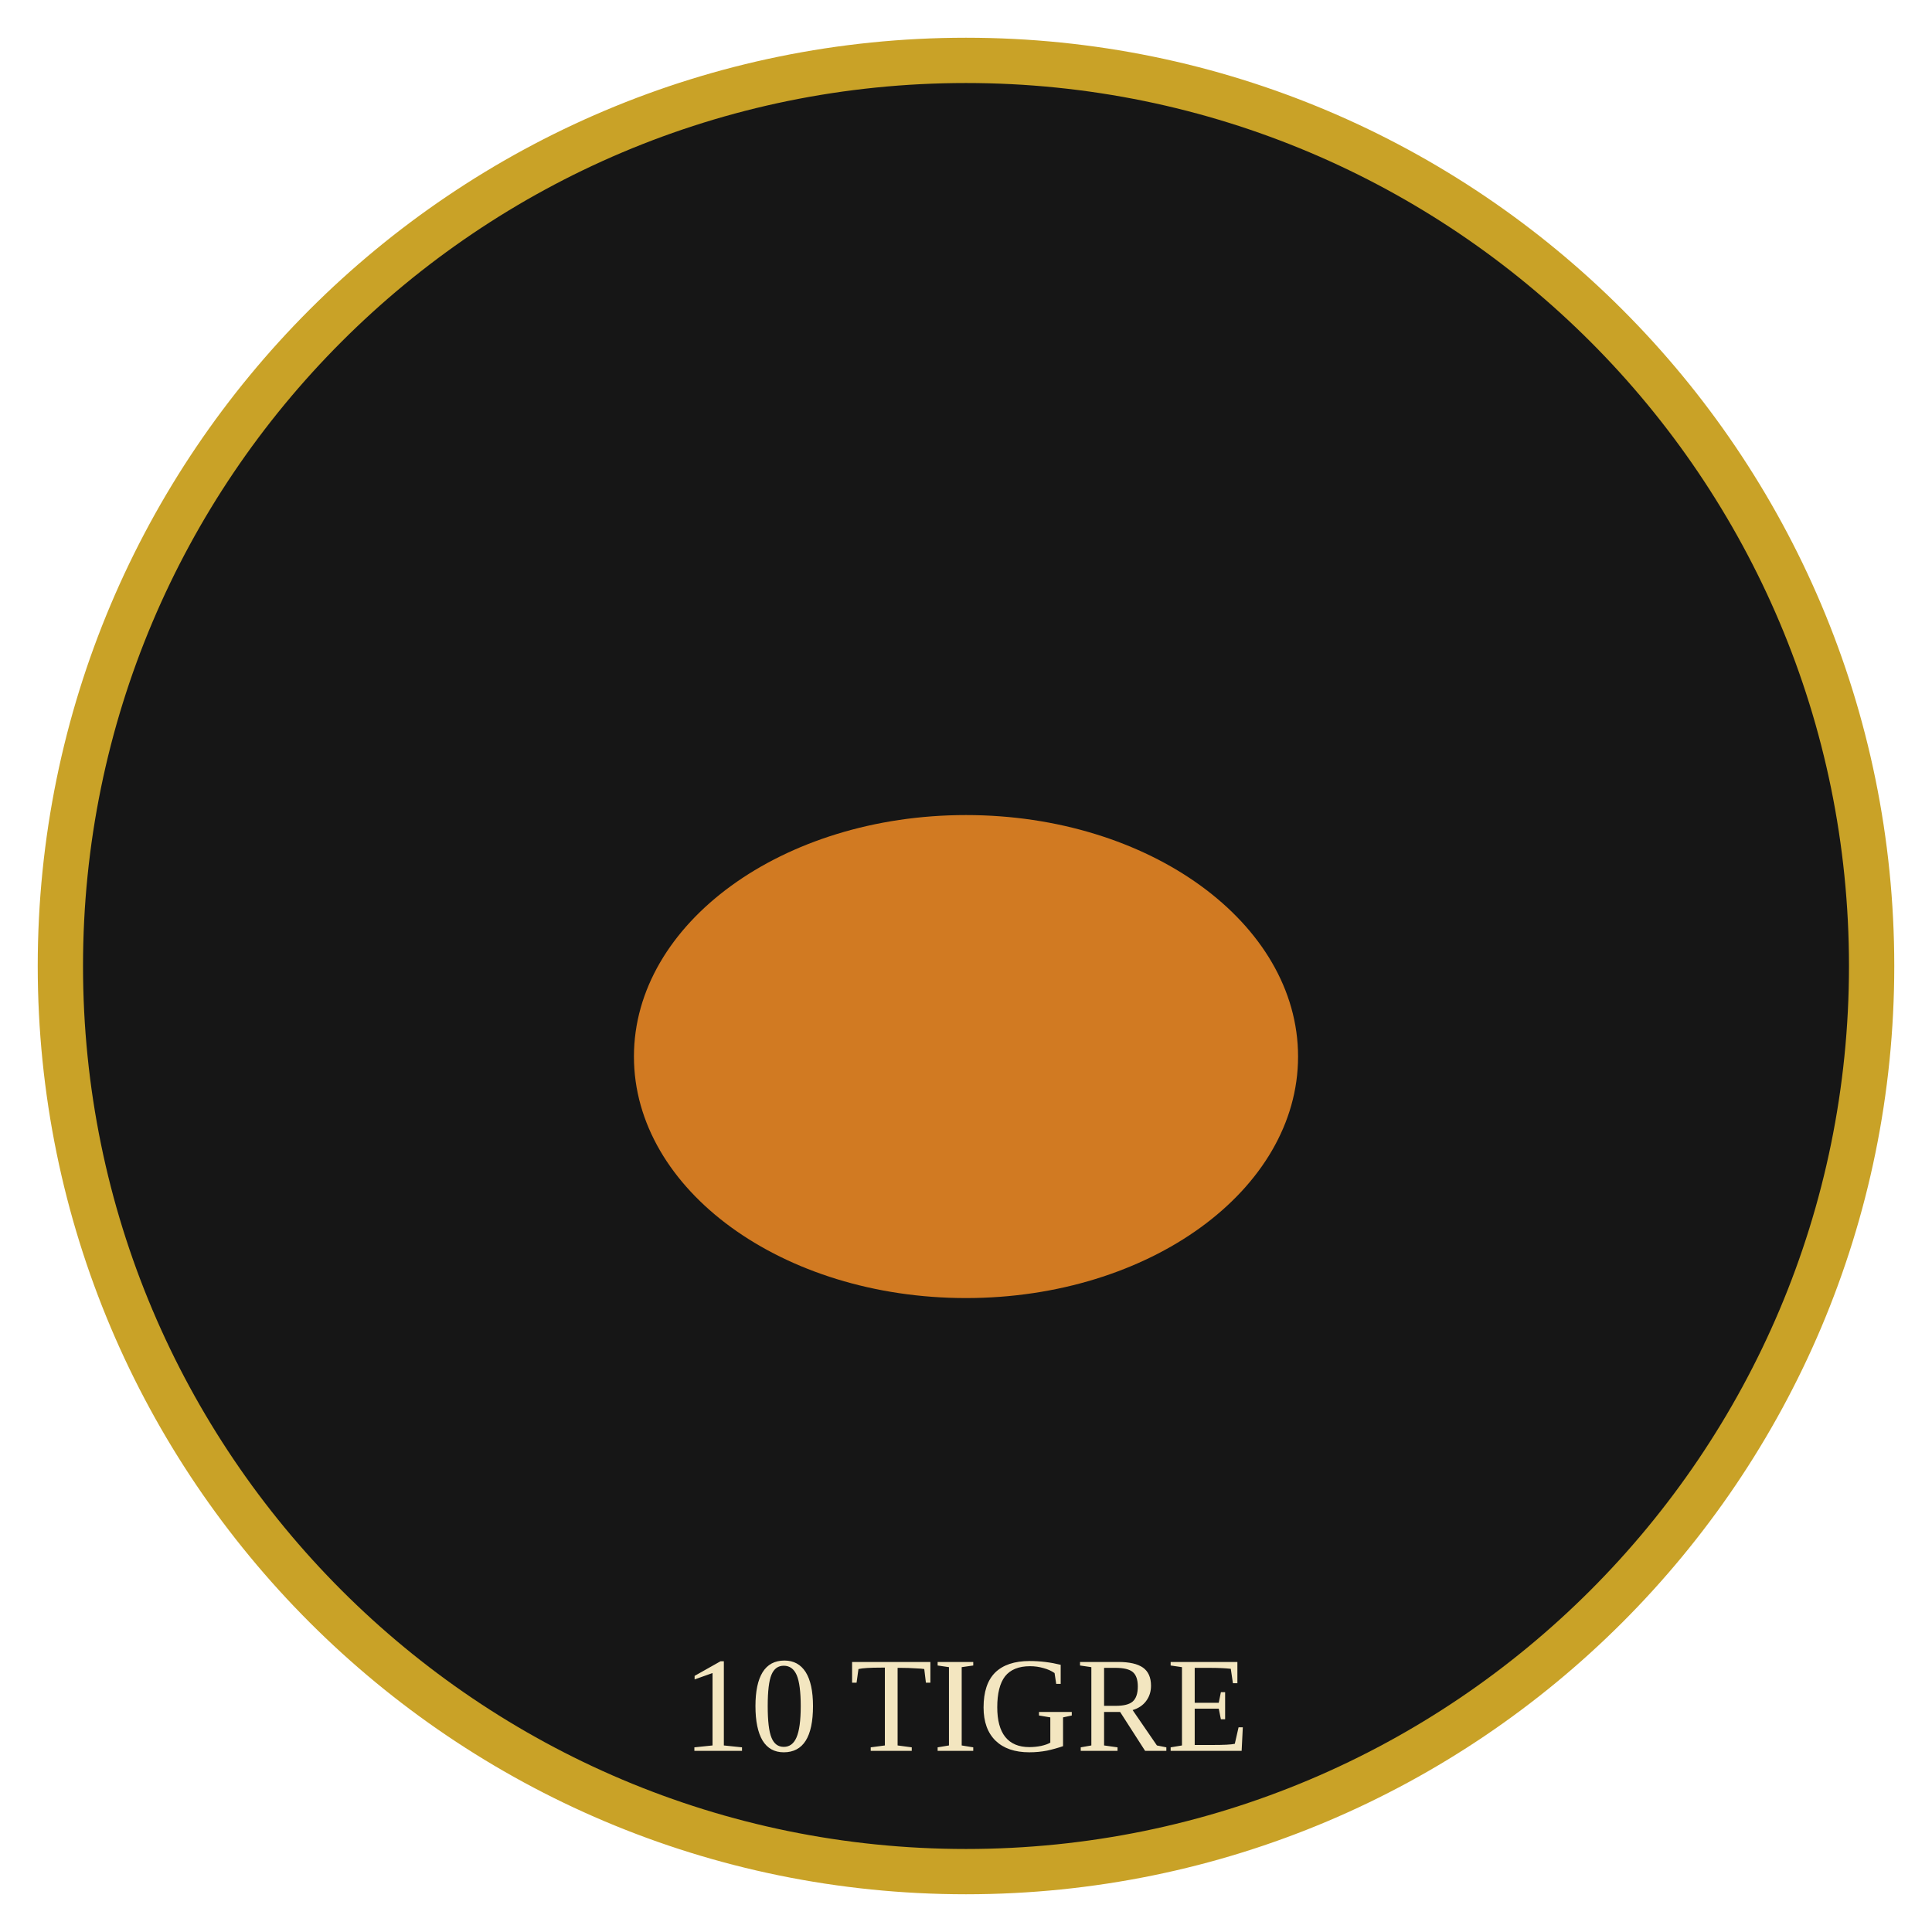
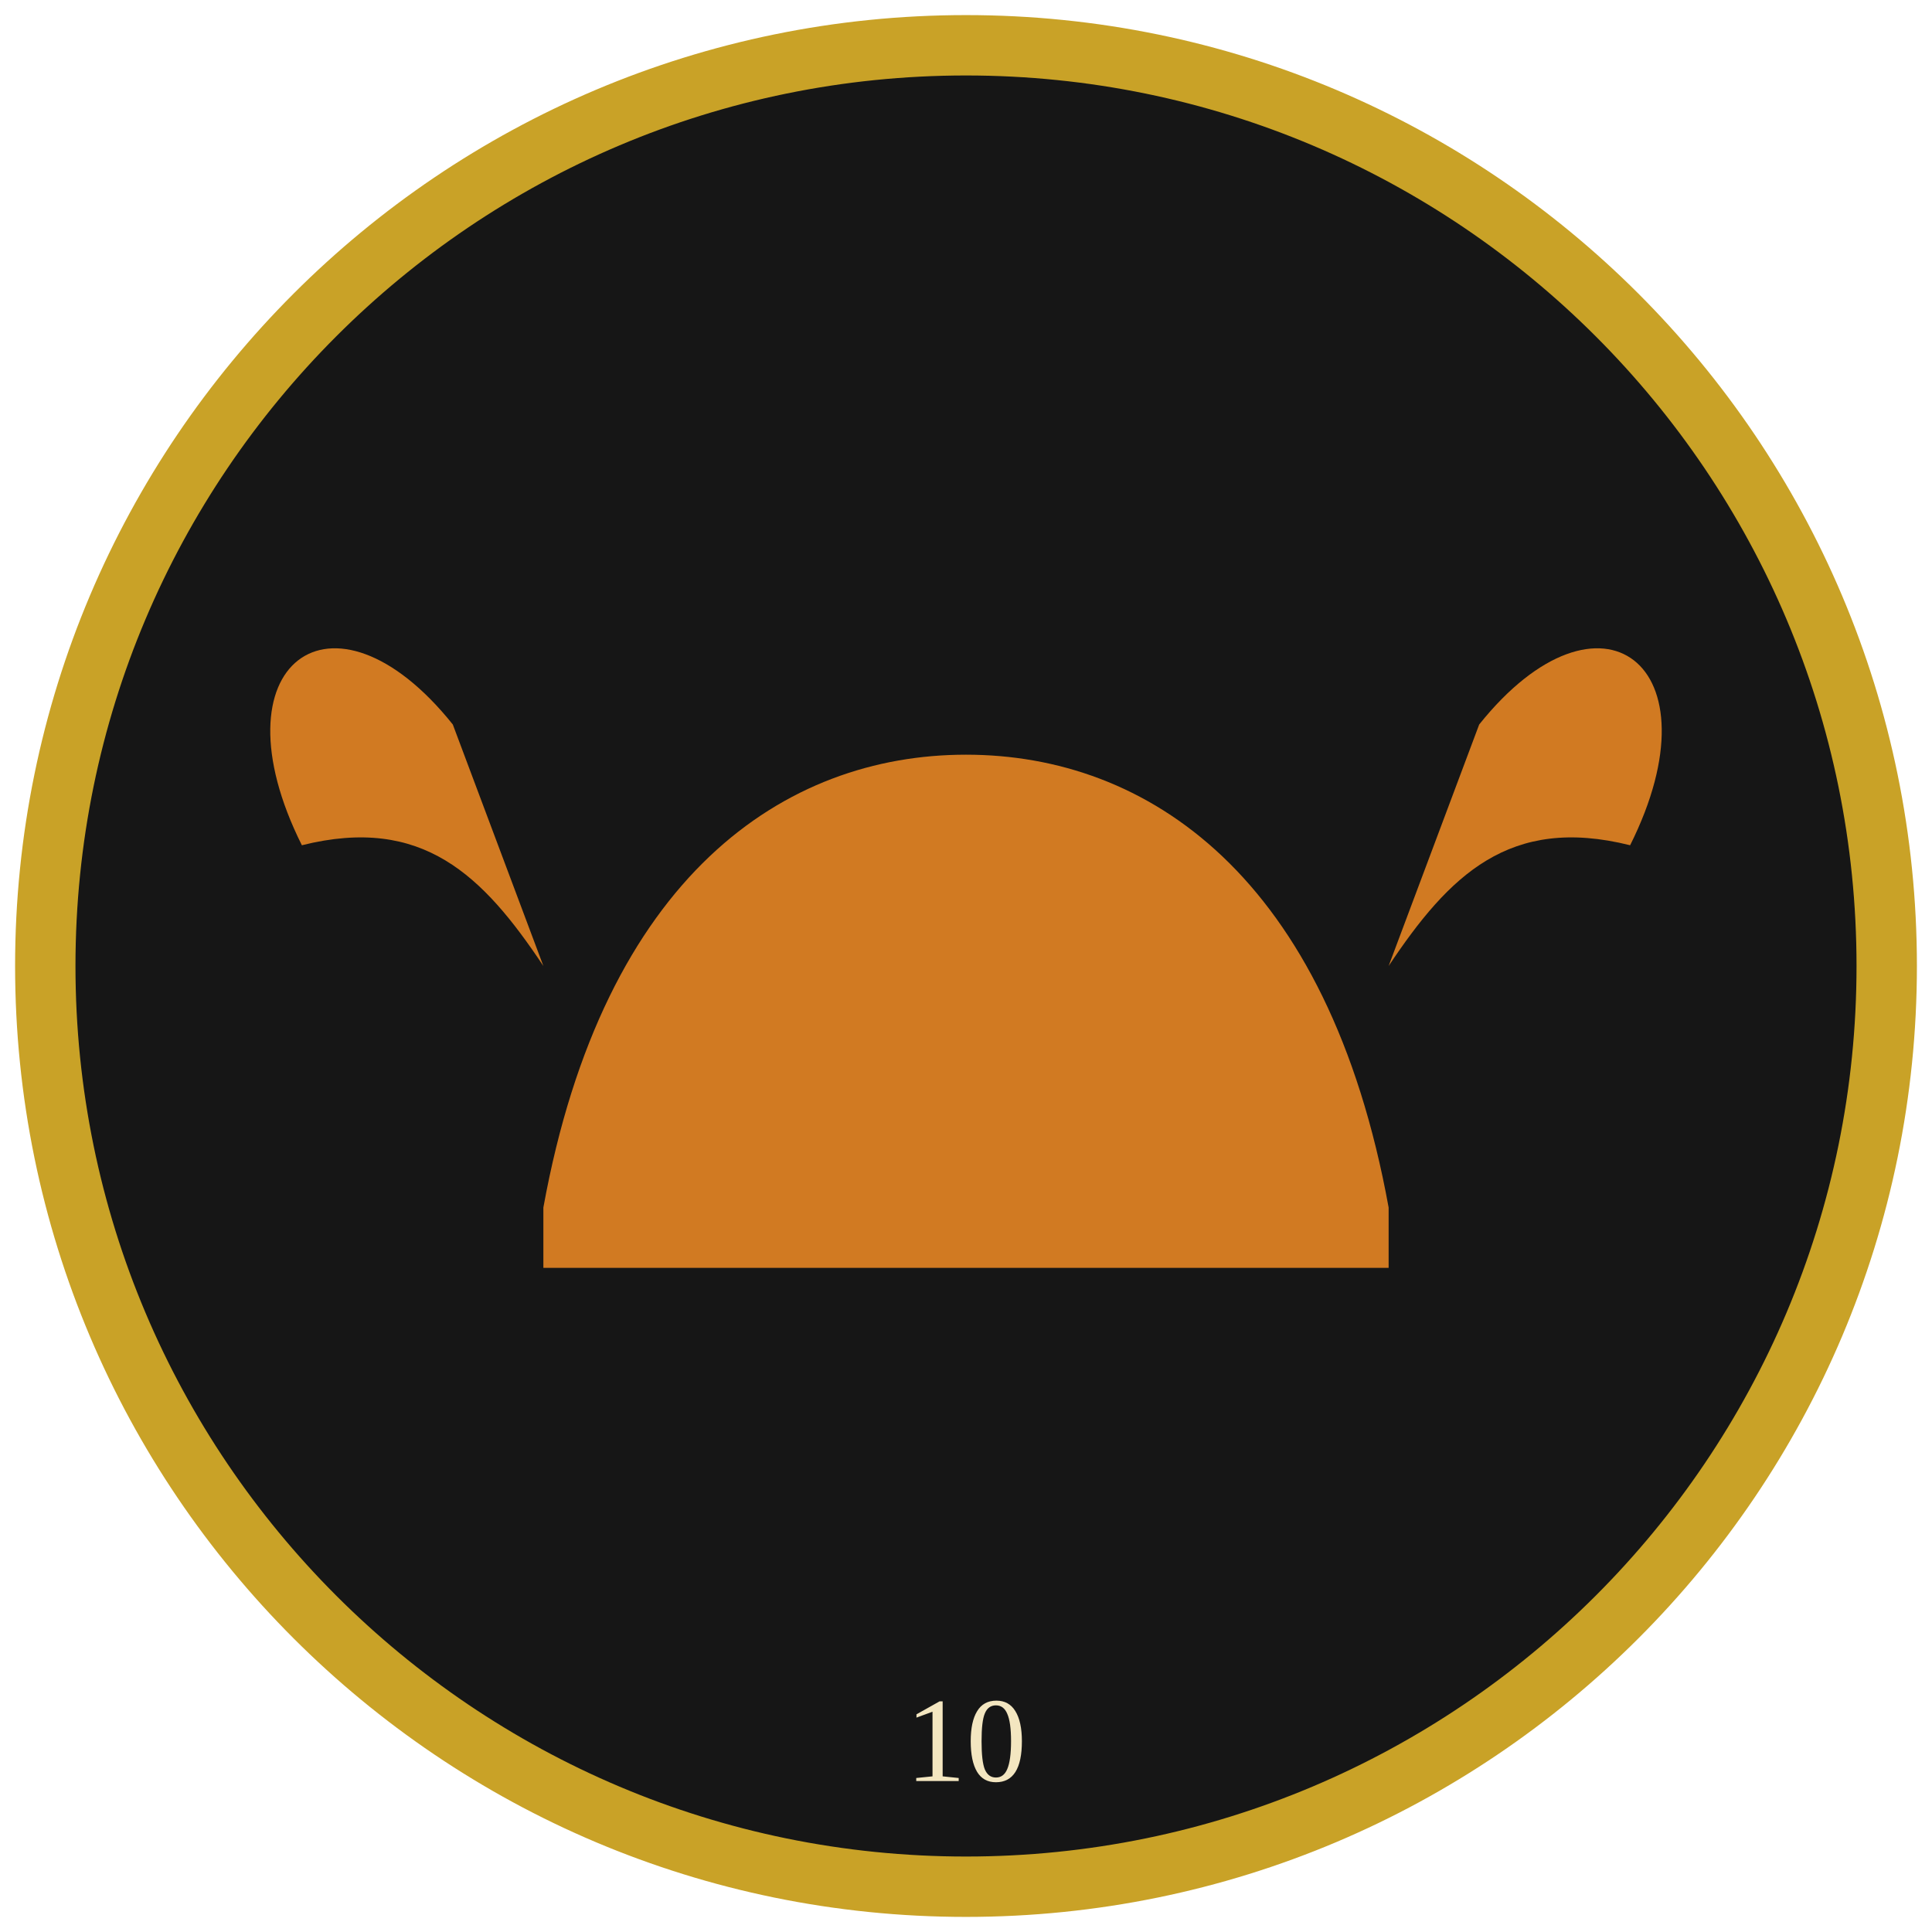
- <svg xmlns="http://www.w3.org/2000/svg" viewBox="0 0 128 128">
-   <circle cx="64" cy="64" r="60" fill="#161616" stroke="#c9a227" stroke-width="3" />
-   <ellipse cx="64" cy="70" rx="22" ry="16" fill="#d17a22" />
-   <text x="64" y="116" text-anchor="middle" font-size="9" fill="#f3e6c0">10 TIGRE</text>
+ <svg xmlns="http://www.w3.org/2000/svg" width="64" height="64" viewBox="0 0 128 128">
+   <circle cx="64" cy="64" r="61" fill="#161616" stroke="#c9a227" stroke-width="4" />
+   <g fill="#d17a22" transform="translate(0,-4)">
+     <path d="M36 84c4-22 16-30 28-30s24 8 28 30v4H36zM30 52c-8-10-16-4-10 8 8-2 12 2 16 8zm68 0c8-10 16-4 10 8-8-2-12 2-16 8z" />
+   </g>
+   <text x="64" y="118" text-anchor="middle" font-size="8" fill="#f3e6c0">10</text>
</svg>
